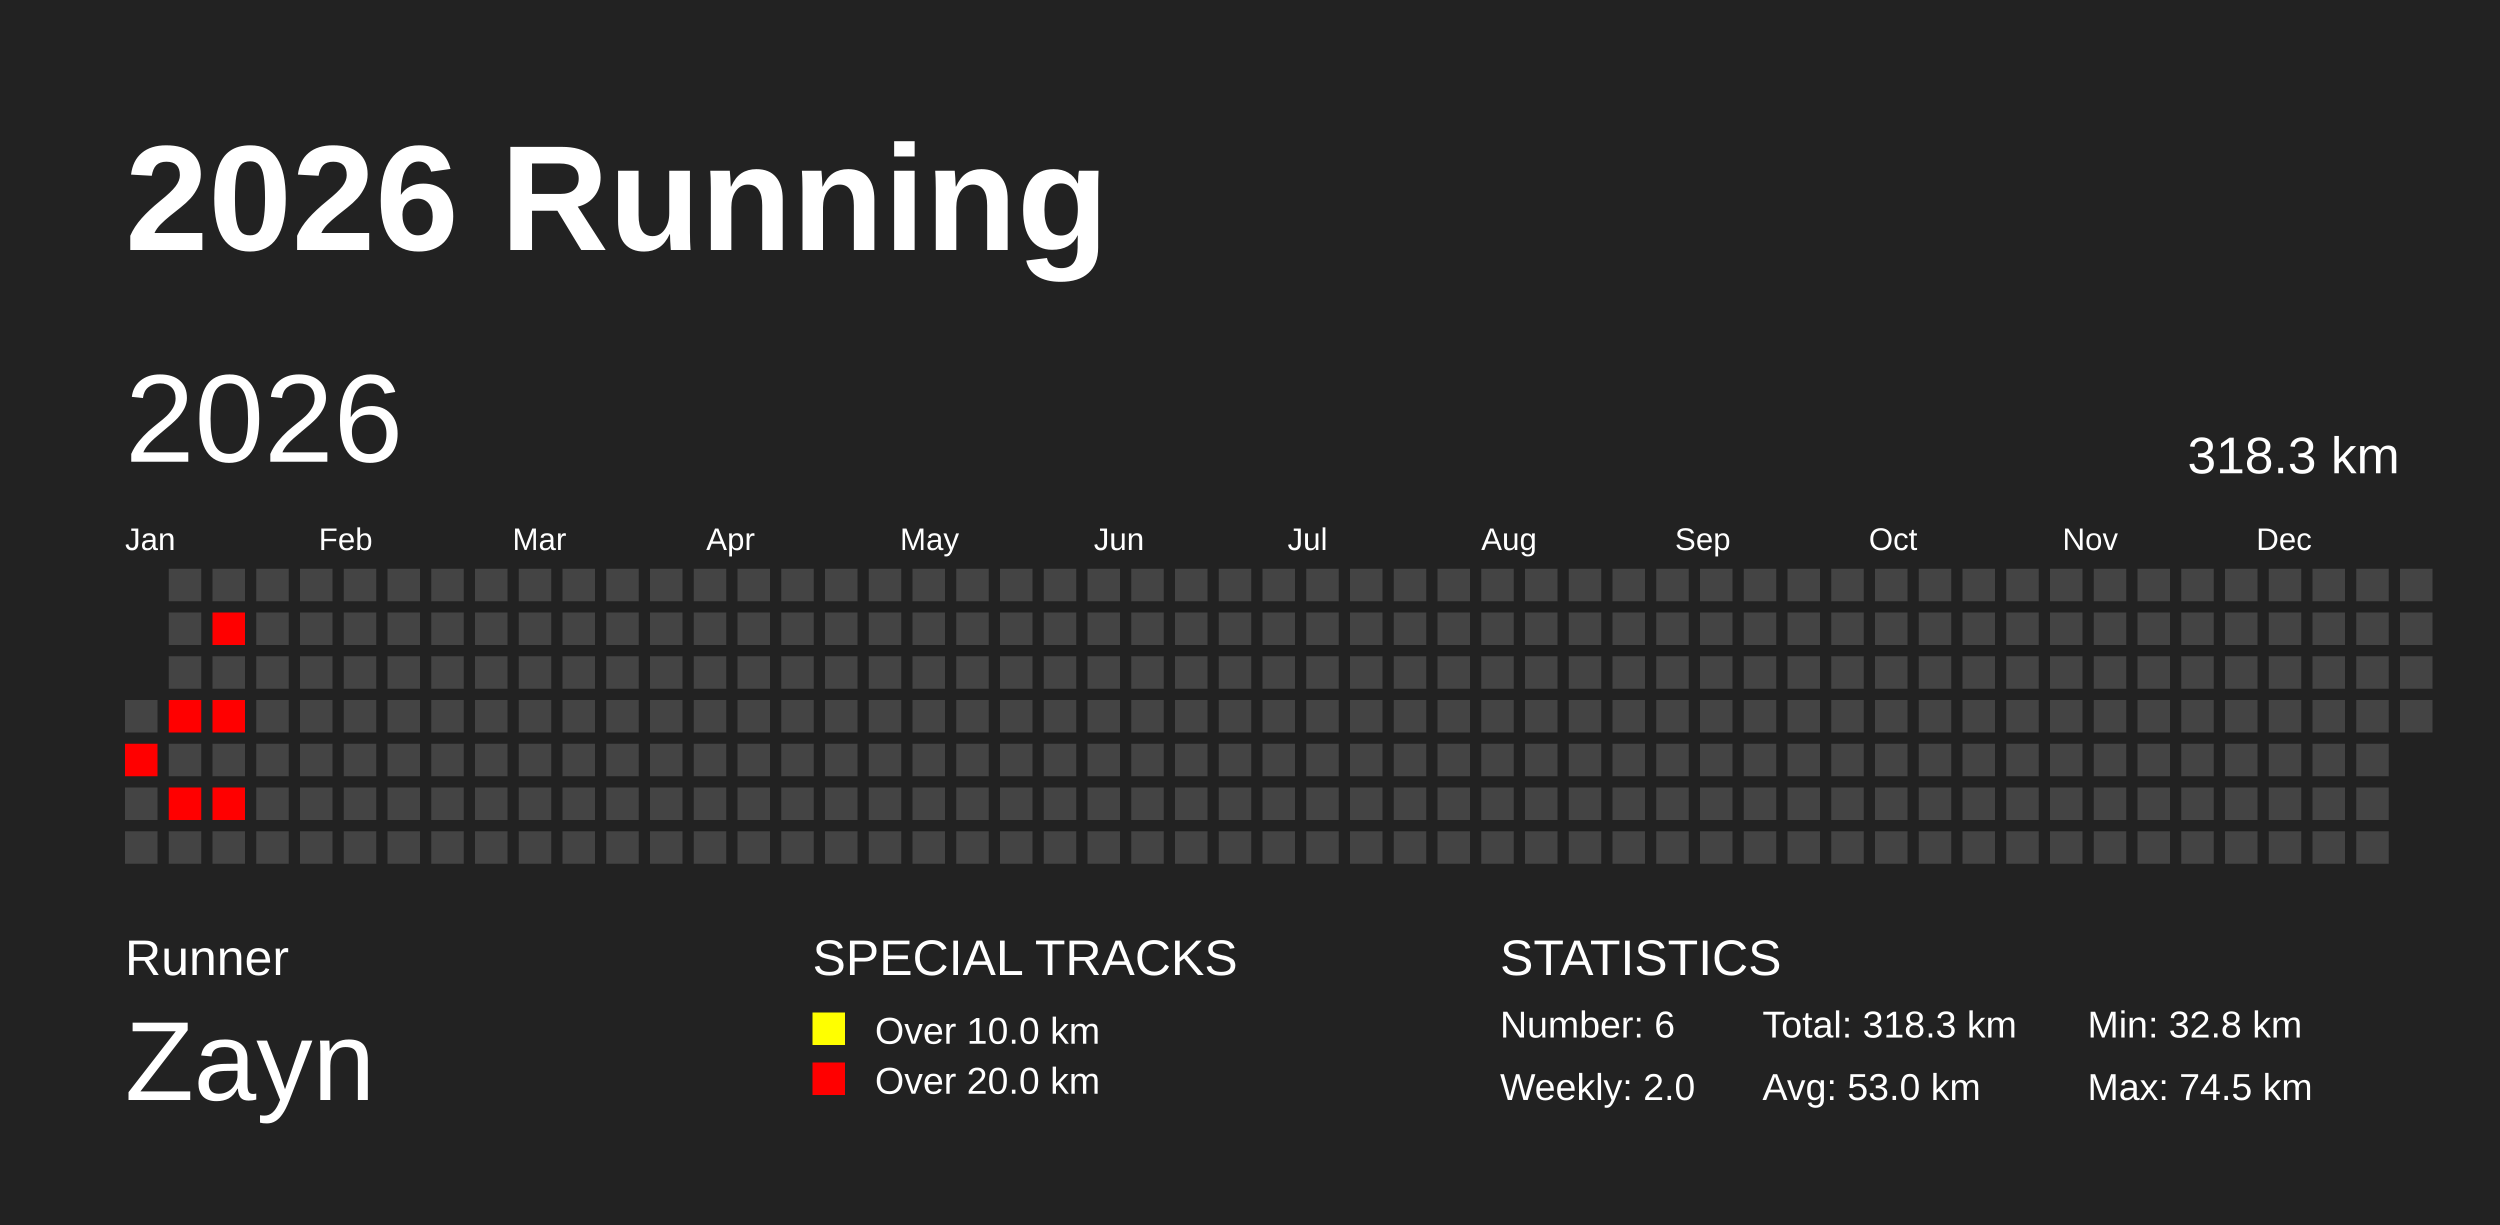
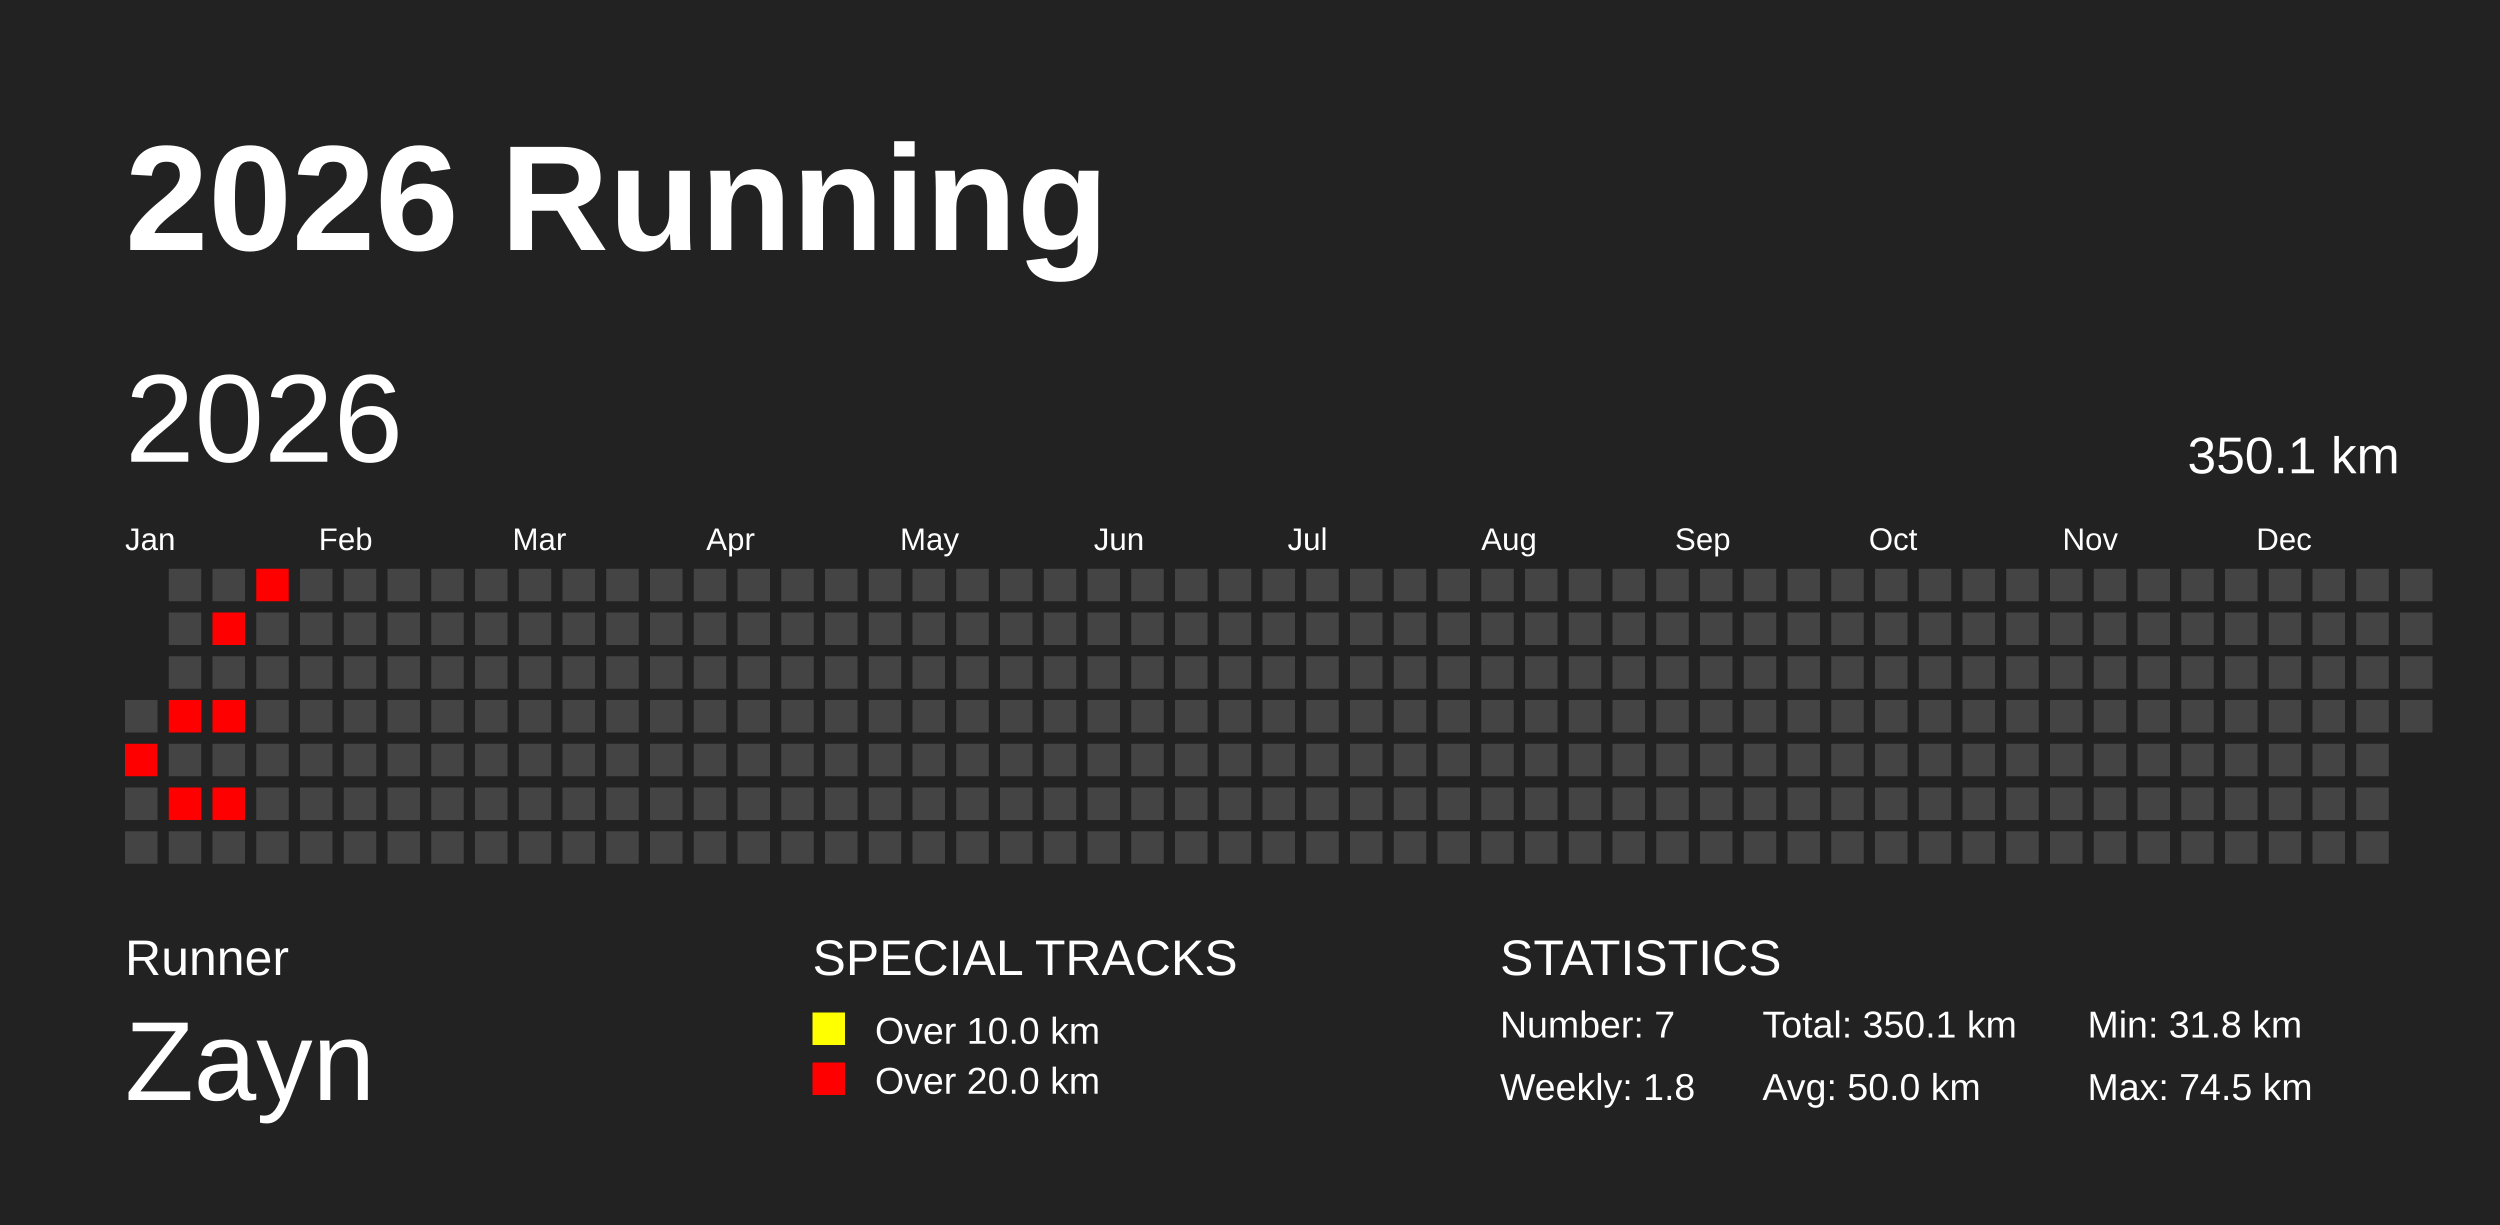
<svg xmlns="http://www.w3.org/2000/svg" baseProfile="full" height="98mm" version="1.1" viewBox="0,0,200,98" width="200mm">
  <defs />
  <rect fill="#222222" height="98" width="200" x="0" y="0" />
  <text fill="#FFFFFF" style="font-size:12px; font-family:Arial; font-weight:bold;" x="10" y="20">2026 Running</text>
  <text fill="#FFFFFF" style="font-size:4px; font-family:Arial" x="10" y="78">Runner</text>
  <text fill="#FFFFFF" style="font-size:9px; font-family:Arial" x="10" y="88">Zayn</text>
  <text fill="#FFFFFF" style="font-size:4px; font-family:Arial" x="65" y="78">SPECIAL TRACKS</text>
  <rect fill="yellow" height="2.6" width="2.6" x="65" y="81" />
  <text fill="#FFFFFF" style="font-size:3px; font-family:Arial" x="70" y="83.5">Over 10.0 km</text>
  <rect fill="red" height="2.6" width="2.6" x="65" y="85" />
  <text fill="#FFFFFF" style="font-size:3px; font-family:Arial" x="70" y="87.5">Over 20.0 km</text>
  <text fill="#FFFFFF" style="font-size:4px; font-family:Arial" x="120" y="78">STATISTICS</text>
-   <text fill="#FFFFFF" style="font-size:3px; font-family:Arial" x="120" y="83">Number: 6</text>
-   <text fill="#FFFFFF" style="font-size:3px; font-family:Arial" x="120" y="88">Weekly: 2.0</text>
-   <text fill="#FFFFFF" style="font-size:3px; font-family:Arial" x="141" y="83">Total: 318.3 km</text>
-   <text fill="#FFFFFF" style="font-size:3px; font-family:Arial" x="141" y="88">Avg: 53.0 km</text>
-   <text fill="#FFFFFF" style="font-size:3px; font-family:Arial" x="167" y="83">Min: 32.8 km</text>
+   <text fill="#FFFFFF" style="font-size:3px; font-family:Arial" x="120" y="83">Number: 7</text>
+   <text fill="#FFFFFF" style="font-size:3px; font-family:Arial" x="120" y="88">Weekly: 1.8</text>
+   <text fill="#FFFFFF" style="font-size:3px; font-family:Arial" x="141" y="83">Total: 350.1 km</text>
+   <text fill="#FFFFFF" style="font-size:3px; font-family:Arial" x="141" y="88">Avg: 50.0 km</text>
+   <text fill="#FFFFFF" style="font-size:3px; font-family:Arial" x="167" y="83">Min: 31.8 km</text>
  <text fill="#FFFFFF" style="font-size:3px; font-family:Arial" x="167" y="88">Max: 74.5 km</text>
  <text dominant-baseline="hanging" fill="#FFFFFF" style="font-size:10.0px; font-family:Arial;" x="10" y="30">2026</text>
-   <text dominant-baseline="hanging" fill="#FFFFFF" style="font-size:4.125px; font-family:Arial;" x="175" y="35">318.3 km</text>
+   <text dominant-baseline="hanging" fill="#FFFFFF" style="font-size:4.125px; font-family:Arial;" x="175" y="35">350.1 km</text>
  <text fill="#FFFFFF" style="font-size:2.5px; font-family:Arial" x="10.0" y="44">Jan</text>
  <text fill="#FFFFFF" style="font-size:2.5px; font-family:Arial" x="25.5" y="44">Feb</text>
  <text fill="#FFFFFF" style="font-size:2.5px; font-family:Arial" x="41.0" y="44">Mar</text>
  <text fill="#FFFFFF" style="font-size:2.5px; font-family:Arial" x="56.5" y="44">Apr</text>
  <text fill="#FFFFFF" style="font-size:2.5px; font-family:Arial" x="72.0" y="44">May</text>
  <text fill="#FFFFFF" style="font-size:2.5px; font-family:Arial" x="87.5" y="44">Jun</text>
  <text fill="#FFFFFF" style="font-size:2.5px; font-family:Arial" x="103.0" y="44">Jul</text>
  <text fill="#FFFFFF" style="font-size:2.5px; font-family:Arial" x="118.5" y="44">Aug</text>
  <text fill="#FFFFFF" style="font-size:2.5px; font-family:Arial" x="134.0" y="44">Sep</text>
  <text fill="#FFFFFF" style="font-size:2.5px; font-family:Arial" x="149.5" y="44">Oct</text>
  <text fill="#FFFFFF" style="font-size:2.5px; font-family:Arial" x="165.0" y="44">Nov</text>
  <text fill="#FFFFFF" style="font-size:2.5px; font-family:Arial" x="180.5" y="44">Dec</text>
  <rect fill="#444444" height="2.6" width="2.6" x="10.0" y="56.0" />
  <rect fill="red" height="2.6" width="2.6" x="10.0" y="59.5" />
  <rect fill="#444444" height="2.6" width="2.6" x="10.0" y="63.0" />
  <rect fill="#444444" height="2.6" width="2.6" x="10.0" y="66.5" />
  <rect fill="#444444" height="2.6" width="2.6" x="13.5" y="45.5" />
  <rect fill="#444444" height="2.6" width="2.6" x="13.5" y="49.0" />
  <rect fill="#444444" height="2.6" width="2.6" x="13.5" y="52.5" />
  <rect fill="red" height="2.6" width="2.6" x="13.5" y="56.0" />
  <rect fill="#444444" height="2.6" width="2.6" x="13.5" y="59.5" />
  <rect fill="red" height="2.6" width="2.6" x="13.5" y="63.0" />
  <rect fill="#444444" height="2.6" width="2.6" x="13.5" y="66.5" />
  <rect fill="#444444" height="2.6" width="2.6" x="17.0" y="45.5" />
  <rect fill="red" height="2.6" width="2.6" x="17.0" y="49.0" />
  <rect fill="#444444" height="2.6" width="2.6" x="17.0" y="52.5" />
  <rect fill="red" height="2.6" width="2.6" x="17.0" y="56.0" />
  <rect fill="#444444" height="2.6" width="2.6" x="17.0" y="59.5" />
  <rect fill="red" height="2.6" width="2.6" x="17.0" y="63.0" />
  <rect fill="#444444" height="2.6" width="2.6" x="17.0" y="66.5" />
-   <rect fill="#444444" height="2.6" width="2.6" x="20.5" y="45.5" />
+   <rect fill="red" height="2.6" width="2.6" x="20.5" y="45.5" />
  <rect fill="#444444" height="2.6" width="2.6" x="20.5" y="49.0" />
  <rect fill="#444444" height="2.6" width="2.6" x="20.5" y="52.5" />
  <rect fill="#444444" height="2.6" width="2.6" x="20.5" y="56.0" />
  <rect fill="#444444" height="2.6" width="2.6" x="20.5" y="59.5" />
  <rect fill="#444444" height="2.6" width="2.6" x="20.5" y="63.0" />
  <rect fill="#444444" height="2.6" width="2.6" x="20.5" y="66.5" />
  <rect fill="#444444" height="2.6" width="2.6" x="24.0" y="45.5" />
  <rect fill="#444444" height="2.6" width="2.6" x="24.0" y="49.0" />
  <rect fill="#444444" height="2.6" width="2.6" x="24.0" y="52.5" />
  <rect fill="#444444" height="2.6" width="2.6" x="24.0" y="56.0" />
  <rect fill="#444444" height="2.6" width="2.6" x="24.0" y="59.5" />
  <rect fill="#444444" height="2.6" width="2.6" x="24.0" y="63.0" />
  <rect fill="#444444" height="2.6" width="2.6" x="24.0" y="66.5" />
  <rect fill="#444444" height="2.6" width="2.6" x="27.5" y="45.5" />
  <rect fill="#444444" height="2.6" width="2.6" x="27.5" y="49.0" />
  <rect fill="#444444" height="2.6" width="2.6" x="27.5" y="52.5" />
  <rect fill="#444444" height="2.6" width="2.6" x="27.5" y="56.0" />
  <rect fill="#444444" height="2.6" width="2.6" x="27.5" y="59.5" />
  <rect fill="#444444" height="2.6" width="2.6" x="27.5" y="63.0" />
  <rect fill="#444444" height="2.6" width="2.6" x="27.5" y="66.5" />
  <rect fill="#444444" height="2.6" width="2.6" x="31.0" y="45.5" />
  <rect fill="#444444" height="2.6" width="2.6" x="31.0" y="49.0" />
  <rect fill="#444444" height="2.6" width="2.6" x="31.0" y="52.5" />
  <rect fill="#444444" height="2.6" width="2.6" x="31.0" y="56.0" />
  <rect fill="#444444" height="2.6" width="2.6" x="31.0" y="59.5" />
  <rect fill="#444444" height="2.6" width="2.6" x="31.0" y="63.0" />
  <rect fill="#444444" height="2.6" width="2.6" x="31.0" y="66.5" />
  <rect fill="#444444" height="2.6" width="2.6" x="34.5" y="45.5" />
  <rect fill="#444444" height="2.6" width="2.6" x="34.5" y="49.0" />
  <rect fill="#444444" height="2.6" width="2.6" x="34.5" y="52.5" />
  <rect fill="#444444" height="2.6" width="2.6" x="34.5" y="56.0" />
  <rect fill="#444444" height="2.6" width="2.6" x="34.5" y="59.5" />
  <rect fill="#444444" height="2.6" width="2.6" x="34.5" y="63.0" />
  <rect fill="#444444" height="2.6" width="2.6" x="34.5" y="66.5" />
  <rect fill="#444444" height="2.6" width="2.6" x="38.0" y="45.5" />
  <rect fill="#444444" height="2.6" width="2.6" x="38.0" y="49.0" />
  <rect fill="#444444" height="2.6" width="2.6" x="38.0" y="52.5" />
  <rect fill="#444444" height="2.6" width="2.6" x="38.0" y="56.0" />
  <rect fill="#444444" height="2.6" width="2.6" x="38.0" y="59.5" />
  <rect fill="#444444" height="2.6" width="2.6" x="38.0" y="63.0" />
  <rect fill="#444444" height="2.6" width="2.6" x="38.0" y="66.5" />
  <rect fill="#444444" height="2.6" width="2.6" x="41.5" y="45.5" />
  <rect fill="#444444" height="2.6" width="2.6" x="41.5" y="49.0" />
  <rect fill="#444444" height="2.6" width="2.6" x="41.5" y="52.5" />
  <rect fill="#444444" height="2.6" width="2.6" x="41.5" y="56.0" />
  <rect fill="#444444" height="2.6" width="2.6" x="41.5" y="59.5" />
  <rect fill="#444444" height="2.6" width="2.6" x="41.5" y="63.0" />
  <rect fill="#444444" height="2.6" width="2.6" x="41.5" y="66.5" />
  <rect fill="#444444" height="2.6" width="2.6" x="45.0" y="45.5" />
  <rect fill="#444444" height="2.6" width="2.6" x="45.0" y="49.0" />
  <rect fill="#444444" height="2.6" width="2.6" x="45.0" y="52.5" />
  <rect fill="#444444" height="2.6" width="2.6" x="45.0" y="56.0" />
  <rect fill="#444444" height="2.6" width="2.6" x="45.0" y="59.5" />
  <rect fill="#444444" height="2.6" width="2.6" x="45.0" y="63.0" />
  <rect fill="#444444" height="2.6" width="2.6" x="45.0" y="66.5" />
  <rect fill="#444444" height="2.6" width="2.6" x="48.5" y="45.5" />
  <rect fill="#444444" height="2.6" width="2.6" x="48.5" y="49.0" />
  <rect fill="#444444" height="2.6" width="2.6" x="48.5" y="52.5" />
  <rect fill="#444444" height="2.6" width="2.6" x="48.5" y="56.0" />
  <rect fill="#444444" height="2.6" width="2.6" x="48.5" y="59.5" />
  <rect fill="#444444" height="2.6" width="2.6" x="48.5" y="63.0" />
  <rect fill="#444444" height="2.6" width="2.6" x="48.5" y="66.5" />
  <rect fill="#444444" height="2.6" width="2.6" x="52.0" y="45.5" />
  <rect fill="#444444" height="2.6" width="2.6" x="52.0" y="49.0" />
  <rect fill="#444444" height="2.6" width="2.6" x="52.0" y="52.5" />
  <rect fill="#444444" height="2.6" width="2.6" x="52.0" y="56.0" />
  <rect fill="#444444" height="2.6" width="2.6" x="52.0" y="59.5" />
  <rect fill="#444444" height="2.6" width="2.6" x="52.0" y="63.0" />
  <rect fill="#444444" height="2.6" width="2.6" x="52.0" y="66.5" />
  <rect fill="#444444" height="2.6" width="2.6" x="55.5" y="45.5" />
  <rect fill="#444444" height="2.6" width="2.6" x="55.5" y="49.0" />
  <rect fill="#444444" height="2.6" width="2.6" x="55.5" y="52.5" />
  <rect fill="#444444" height="2.6" width="2.6" x="55.5" y="56.0" />
  <rect fill="#444444" height="2.6" width="2.6" x="55.5" y="59.5" />
  <rect fill="#444444" height="2.6" width="2.6" x="55.5" y="63.0" />
  <rect fill="#444444" height="2.6" width="2.6" x="55.5" y="66.5" />
  <rect fill="#444444" height="2.6" width="2.6" x="59.0" y="45.5" />
  <rect fill="#444444" height="2.6" width="2.6" x="59.0" y="49.0" />
  <rect fill="#444444" height="2.6" width="2.6" x="59.0" y="52.5" />
  <rect fill="#444444" height="2.6" width="2.6" x="59.0" y="56.0" />
  <rect fill="#444444" height="2.6" width="2.6" x="59.0" y="59.5" />
  <rect fill="#444444" height="2.6" width="2.6" x="59.0" y="63.0" />
  <rect fill="#444444" height="2.6" width="2.6" x="59.0" y="66.5" />
  <rect fill="#444444" height="2.6" width="2.6" x="62.5" y="45.5" />
  <rect fill="#444444" height="2.6" width="2.6" x="62.5" y="49.0" />
  <rect fill="#444444" height="2.6" width="2.6" x="62.5" y="52.5" />
  <rect fill="#444444" height="2.6" width="2.6" x="62.5" y="56.0" />
  <rect fill="#444444" height="2.6" width="2.6" x="62.5" y="59.5" />
  <rect fill="#444444" height="2.6" width="2.6" x="62.5" y="63.0" />
  <rect fill="#444444" height="2.6" width="2.6" x="62.5" y="66.5" />
  <rect fill="#444444" height="2.6" width="2.6" x="66.0" y="45.5" />
  <rect fill="#444444" height="2.6" width="2.6" x="66.0" y="49.0" />
  <rect fill="#444444" height="2.6" width="2.6" x="66.0" y="52.5" />
  <rect fill="#444444" height="2.6" width="2.6" x="66.0" y="56.0" />
  <rect fill="#444444" height="2.6" width="2.6" x="66.0" y="59.5" />
  <rect fill="#444444" height="2.6" width="2.6" x="66.0" y="63.0" />
  <rect fill="#444444" height="2.6" width="2.6" x="66.0" y="66.5" />
  <rect fill="#444444" height="2.6" width="2.6" x="69.5" y="45.5" />
  <rect fill="#444444" height="2.6" width="2.6" x="69.5" y="49.0" />
  <rect fill="#444444" height="2.6" width="2.6" x="69.5" y="52.5" />
  <rect fill="#444444" height="2.6" width="2.6" x="69.5" y="56.0" />
  <rect fill="#444444" height="2.6" width="2.6" x="69.5" y="59.5" />
  <rect fill="#444444" height="2.6" width="2.6" x="69.5" y="63.0" />
  <rect fill="#444444" height="2.6" width="2.6" x="69.5" y="66.5" />
  <rect fill="#444444" height="2.6" width="2.6" x="73.0" y="45.5" />
  <rect fill="#444444" height="2.6" width="2.6" x="73.0" y="49.0" />
  <rect fill="#444444" height="2.6" width="2.6" x="73.0" y="52.5" />
  <rect fill="#444444" height="2.6" width="2.6" x="73.0" y="56.0" />
  <rect fill="#444444" height="2.6" width="2.6" x="73.0" y="59.5" />
  <rect fill="#444444" height="2.6" width="2.6" x="73.0" y="63.0" />
  <rect fill="#444444" height="2.6" width="2.6" x="73.0" y="66.5" />
  <rect fill="#444444" height="2.6" width="2.6" x="76.5" y="45.5" />
  <rect fill="#444444" height="2.6" width="2.6" x="76.5" y="49.0" />
  <rect fill="#444444" height="2.6" width="2.6" x="76.5" y="52.5" />
  <rect fill="#444444" height="2.6" width="2.6" x="76.5" y="56.0" />
  <rect fill="#444444" height="2.6" width="2.6" x="76.5" y="59.5" />
  <rect fill="#444444" height="2.6" width="2.6" x="76.5" y="63.0" />
  <rect fill="#444444" height="2.6" width="2.6" x="76.5" y="66.5" />
  <rect fill="#444444" height="2.6" width="2.6" x="80.0" y="45.5" />
  <rect fill="#444444" height="2.6" width="2.6" x="80.0" y="49.0" />
  <rect fill="#444444" height="2.6" width="2.6" x="80.0" y="52.5" />
  <rect fill="#444444" height="2.6" width="2.6" x="80.0" y="56.0" />
  <rect fill="#444444" height="2.6" width="2.6" x="80.0" y="59.5" />
  <rect fill="#444444" height="2.6" width="2.6" x="80.0" y="63.0" />
  <rect fill="#444444" height="2.6" width="2.6" x="80.0" y="66.5" />
  <rect fill="#444444" height="2.6" width="2.6" x="83.5" y="45.5" />
  <rect fill="#444444" height="2.6" width="2.6" x="83.5" y="49.0" />
  <rect fill="#444444" height="2.6" width="2.6" x="83.5" y="52.5" />
  <rect fill="#444444" height="2.6" width="2.6" x="83.5" y="56.0" />
  <rect fill="#444444" height="2.6" width="2.6" x="83.5" y="59.5" />
  <rect fill="#444444" height="2.6" width="2.6" x="83.5" y="63.0" />
  <rect fill="#444444" height="2.6" width="2.6" x="83.5" y="66.5" />
  <rect fill="#444444" height="2.6" width="2.6" x="87.0" y="45.5" />
  <rect fill="#444444" height="2.6" width="2.6" x="87.0" y="49.0" />
  <rect fill="#444444" height="2.6" width="2.6" x="87.0" y="52.5" />
  <rect fill="#444444" height="2.6" width="2.6" x="87.0" y="56.0" />
  <rect fill="#444444" height="2.6" width="2.6" x="87.0" y="59.5" />
  <rect fill="#444444" height="2.6" width="2.6" x="87.0" y="63.0" />
  <rect fill="#444444" height="2.6" width="2.6" x="87.0" y="66.5" />
  <rect fill="#444444" height="2.6" width="2.6" x="90.5" y="45.5" />
  <rect fill="#444444" height="2.6" width="2.6" x="90.5" y="49.0" />
  <rect fill="#444444" height="2.6" width="2.6" x="90.5" y="52.5" />
  <rect fill="#444444" height="2.6" width="2.6" x="90.5" y="56.0" />
  <rect fill="#444444" height="2.6" width="2.6" x="90.5" y="59.5" />
  <rect fill="#444444" height="2.6" width="2.6" x="90.5" y="63.0" />
  <rect fill="#444444" height="2.6" width="2.6" x="90.5" y="66.5" />
  <rect fill="#444444" height="2.6" width="2.6" x="94.0" y="45.5" />
  <rect fill="#444444" height="2.6" width="2.6" x="94.0" y="49.0" />
  <rect fill="#444444" height="2.6" width="2.6" x="94.0" y="52.5" />
  <rect fill="#444444" height="2.6" width="2.6" x="94.0" y="56.0" />
  <rect fill="#444444" height="2.6" width="2.6" x="94.0" y="59.5" />
  <rect fill="#444444" height="2.6" width="2.6" x="94.0" y="63.0" />
  <rect fill="#444444" height="2.6" width="2.6" x="94.0" y="66.5" />
  <rect fill="#444444" height="2.6" width="2.6" x="97.5" y="45.5" />
  <rect fill="#444444" height="2.6" width="2.6" x="97.5" y="49.0" />
  <rect fill="#444444" height="2.6" width="2.6" x="97.5" y="52.5" />
  <rect fill="#444444" height="2.6" width="2.6" x="97.5" y="56.0" />
  <rect fill="#444444" height="2.6" width="2.6" x="97.5" y="59.5" />
  <rect fill="#444444" height="2.6" width="2.6" x="97.5" y="63.0" />
  <rect fill="#444444" height="2.6" width="2.6" x="97.5" y="66.5" />
  <rect fill="#444444" height="2.6" width="2.6" x="101.0" y="45.5" />
  <rect fill="#444444" height="2.6" width="2.6" x="101.0" y="49.0" />
  <rect fill="#444444" height="2.6" width="2.6" x="101.0" y="52.5" />
  <rect fill="#444444" height="2.6" width="2.6" x="101.0" y="56.0" />
  <rect fill="#444444" height="2.6" width="2.6" x="101.0" y="59.5" />
  <rect fill="#444444" height="2.6" width="2.6" x="101.0" y="63.0" />
  <rect fill="#444444" height="2.6" width="2.6" x="101.0" y="66.5" />
  <rect fill="#444444" height="2.6" width="2.6" x="104.5" y="45.5" />
  <rect fill="#444444" height="2.6" width="2.6" x="104.5" y="49.0" />
  <rect fill="#444444" height="2.6" width="2.6" x="104.5" y="52.5" />
  <rect fill="#444444" height="2.6" width="2.6" x="104.5" y="56.0" />
  <rect fill="#444444" height="2.6" width="2.6" x="104.5" y="59.5" />
  <rect fill="#444444" height="2.6" width="2.6" x="104.5" y="63.0" />
  <rect fill="#444444" height="2.6" width="2.6" x="104.5" y="66.5" />
  <rect fill="#444444" height="2.6" width="2.6" x="108.0" y="45.5" />
  <rect fill="#444444" height="2.6" width="2.6" x="108.0" y="49.0" />
  <rect fill="#444444" height="2.6" width="2.6" x="108.0" y="52.5" />
  <rect fill="#444444" height="2.6" width="2.6" x="108.0" y="56.0" />
  <rect fill="#444444" height="2.6" width="2.6" x="108.0" y="59.5" />
  <rect fill="#444444" height="2.6" width="2.6" x="108.0" y="63.0" />
  <rect fill="#444444" height="2.6" width="2.6" x="108.0" y="66.5" />
  <rect fill="#444444" height="2.6" width="2.6" x="111.5" y="45.5" />
  <rect fill="#444444" height="2.6" width="2.6" x="111.5" y="49.0" />
  <rect fill="#444444" height="2.6" width="2.6" x="111.5" y="52.5" />
  <rect fill="#444444" height="2.6" width="2.6" x="111.5" y="56.0" />
  <rect fill="#444444" height="2.6" width="2.6" x="111.5" y="59.5" />
  <rect fill="#444444" height="2.6" width="2.6" x="111.5" y="63.0" />
  <rect fill="#444444" height="2.6" width="2.6" x="111.5" y="66.5" />
  <rect fill="#444444" height="2.6" width="2.6" x="115.0" y="45.5" />
  <rect fill="#444444" height="2.6" width="2.6" x="115.0" y="49.0" />
  <rect fill="#444444" height="2.6" width="2.6" x="115.0" y="52.5" />
  <rect fill="#444444" height="2.6" width="2.6" x="115.0" y="56.0" />
  <rect fill="#444444" height="2.6" width="2.6" x="115.0" y="59.5" />
  <rect fill="#444444" height="2.6" width="2.6" x="115.0" y="63.0" />
  <rect fill="#444444" height="2.6" width="2.6" x="115.0" y="66.5" />
  <rect fill="#444444" height="2.6" width="2.6" x="118.5" y="45.5" />
  <rect fill="#444444" height="2.6" width="2.6" x="118.5" y="49.0" />
  <rect fill="#444444" height="2.6" width="2.6" x="118.5" y="52.5" />
  <rect fill="#444444" height="2.6" width="2.6" x="118.5" y="56.0" />
  <rect fill="#444444" height="2.6" width="2.6" x="118.5" y="59.5" />
  <rect fill="#444444" height="2.6" width="2.6" x="118.5" y="63.0" />
  <rect fill="#444444" height="2.6" width="2.6" x="118.5" y="66.5" />
  <rect fill="#444444" height="2.6" width="2.6" x="122.0" y="45.5" />
  <rect fill="#444444" height="2.6" width="2.6" x="122.0" y="49.0" />
  <rect fill="#444444" height="2.6" width="2.6" x="122.0" y="52.5" />
  <rect fill="#444444" height="2.6" width="2.6" x="122.0" y="56.0" />
  <rect fill="#444444" height="2.6" width="2.6" x="122.0" y="59.5" />
  <rect fill="#444444" height="2.6" width="2.6" x="122.0" y="63.0" />
  <rect fill="#444444" height="2.6" width="2.6" x="122.0" y="66.5" />
  <rect fill="#444444" height="2.6" width="2.6" x="125.5" y="45.5" />
  <rect fill="#444444" height="2.6" width="2.6" x="125.5" y="49.0" />
  <rect fill="#444444" height="2.6" width="2.6" x="125.5" y="52.5" />
  <rect fill="#444444" height="2.6" width="2.6" x="125.5" y="56.0" />
  <rect fill="#444444" height="2.6" width="2.6" x="125.5" y="59.5" />
  <rect fill="#444444" height="2.6" width="2.6" x="125.5" y="63.0" />
  <rect fill="#444444" height="2.6" width="2.6" x="125.5" y="66.5" />
  <rect fill="#444444" height="2.6" width="2.6" x="129.0" y="45.5" />
  <rect fill="#444444" height="2.6" width="2.6" x="129.0" y="49.0" />
  <rect fill="#444444" height="2.6" width="2.6" x="129.0" y="52.5" />
  <rect fill="#444444" height="2.6" width="2.6" x="129.0" y="56.0" />
  <rect fill="#444444" height="2.6" width="2.6" x="129.0" y="59.5" />
  <rect fill="#444444" height="2.6" width="2.6" x="129.0" y="63.0" />
  <rect fill="#444444" height="2.6" width="2.6" x="129.0" y="66.5" />
  <rect fill="#444444" height="2.6" width="2.6" x="132.5" y="45.5" />
  <rect fill="#444444" height="2.6" width="2.6" x="132.5" y="49.0" />
  <rect fill="#444444" height="2.6" width="2.6" x="132.5" y="52.5" />
  <rect fill="#444444" height="2.6" width="2.6" x="132.5" y="56.0" />
  <rect fill="#444444" height="2.6" width="2.6" x="132.5" y="59.5" />
  <rect fill="#444444" height="2.6" width="2.6" x="132.5" y="63.0" />
  <rect fill="#444444" height="2.6" width="2.6" x="132.5" y="66.5" />
  <rect fill="#444444" height="2.6" width="2.6" x="136.0" y="45.5" />
  <rect fill="#444444" height="2.6" width="2.6" x="136.0" y="49.0" />
  <rect fill="#444444" height="2.6" width="2.6" x="136.0" y="52.5" />
  <rect fill="#444444" height="2.6" width="2.6" x="136.0" y="56.0" />
  <rect fill="#444444" height="2.6" width="2.6" x="136.0" y="59.5" />
  <rect fill="#444444" height="2.6" width="2.6" x="136.0" y="63.0" />
  <rect fill="#444444" height="2.6" width="2.6" x="136.0" y="66.5" />
  <rect fill="#444444" height="2.6" width="2.6" x="139.5" y="45.5" />
  <rect fill="#444444" height="2.6" width="2.6" x="139.5" y="49.0" />
  <rect fill="#444444" height="2.6" width="2.6" x="139.5" y="52.5" />
  <rect fill="#444444" height="2.6" width="2.6" x="139.5" y="56.0" />
  <rect fill="#444444" height="2.6" width="2.6" x="139.5" y="59.5" />
  <rect fill="#444444" height="2.6" width="2.6" x="139.5" y="63.0" />
  <rect fill="#444444" height="2.6" width="2.6" x="139.5" y="66.5" />
  <rect fill="#444444" height="2.6" width="2.6" x="143.0" y="45.5" />
  <rect fill="#444444" height="2.6" width="2.6" x="143.0" y="49.0" />
  <rect fill="#444444" height="2.6" width="2.6" x="143.0" y="52.5" />
  <rect fill="#444444" height="2.6" width="2.6" x="143.0" y="56.0" />
  <rect fill="#444444" height="2.6" width="2.6" x="143.0" y="59.5" />
  <rect fill="#444444" height="2.6" width="2.6" x="143.0" y="63.0" />
  <rect fill="#444444" height="2.6" width="2.6" x="143.0" y="66.5" />
  <rect fill="#444444" height="2.6" width="2.6" x="146.5" y="45.5" />
  <rect fill="#444444" height="2.6" width="2.6" x="146.5" y="49.0" />
  <rect fill="#444444" height="2.6" width="2.6" x="146.5" y="52.5" />
  <rect fill="#444444" height="2.6" width="2.6" x="146.5" y="56.0" />
  <rect fill="#444444" height="2.6" width="2.6" x="146.5" y="59.5" />
  <rect fill="#444444" height="2.6" width="2.6" x="146.5" y="63.0" />
  <rect fill="#444444" height="2.6" width="2.6" x="146.5" y="66.5" />
  <rect fill="#444444" height="2.6" width="2.6" x="150.0" y="45.5" />
  <rect fill="#444444" height="2.6" width="2.6" x="150.0" y="49.0" />
  <rect fill="#444444" height="2.6" width="2.6" x="150.0" y="52.5" />
  <rect fill="#444444" height="2.6" width="2.6" x="150.0" y="56.0" />
  <rect fill="#444444" height="2.6" width="2.6" x="150.0" y="59.5" />
  <rect fill="#444444" height="2.6" width="2.6" x="150.0" y="63.0" />
  <rect fill="#444444" height="2.6" width="2.6" x="150.0" y="66.5" />
  <rect fill="#444444" height="2.6" width="2.6" x="153.5" y="45.5" />
  <rect fill="#444444" height="2.6" width="2.6" x="153.5" y="49.0" />
  <rect fill="#444444" height="2.6" width="2.6" x="153.5" y="52.5" />
  <rect fill="#444444" height="2.6" width="2.6" x="153.5" y="56.0" />
  <rect fill="#444444" height="2.6" width="2.6" x="153.5" y="59.5" />
  <rect fill="#444444" height="2.6" width="2.6" x="153.5" y="63.0" />
  <rect fill="#444444" height="2.6" width="2.6" x="153.5" y="66.5" />
  <rect fill="#444444" height="2.6" width="2.6" x="157.0" y="45.5" />
  <rect fill="#444444" height="2.6" width="2.6" x="157.0" y="49.0" />
  <rect fill="#444444" height="2.6" width="2.6" x="157.0" y="52.5" />
  <rect fill="#444444" height="2.6" width="2.6" x="157.0" y="56.0" />
  <rect fill="#444444" height="2.6" width="2.6" x="157.0" y="59.5" />
  <rect fill="#444444" height="2.6" width="2.6" x="157.0" y="63.0" />
  <rect fill="#444444" height="2.6" width="2.6" x="157.0" y="66.5" />
  <rect fill="#444444" height="2.6" width="2.6" x="160.5" y="45.5" />
  <rect fill="#444444" height="2.6" width="2.6" x="160.5" y="49.0" />
  <rect fill="#444444" height="2.6" width="2.6" x="160.5" y="52.5" />
  <rect fill="#444444" height="2.6" width="2.6" x="160.5" y="56.0" />
  <rect fill="#444444" height="2.6" width="2.6" x="160.5" y="59.5" />
  <rect fill="#444444" height="2.6" width="2.6" x="160.5" y="63.0" />
  <rect fill="#444444" height="2.6" width="2.6" x="160.5" y="66.5" />
  <rect fill="#444444" height="2.6" width="2.6" x="164.0" y="45.5" />
  <rect fill="#444444" height="2.6" width="2.6" x="164.0" y="49.0" />
  <rect fill="#444444" height="2.6" width="2.6" x="164.0" y="52.5" />
  <rect fill="#444444" height="2.6" width="2.6" x="164.0" y="56.0" />
  <rect fill="#444444" height="2.6" width="2.6" x="164.0" y="59.5" />
  <rect fill="#444444" height="2.6" width="2.6" x="164.0" y="63.0" />
  <rect fill="#444444" height="2.6" width="2.6" x="164.0" y="66.5" />
  <rect fill="#444444" height="2.6" width="2.6" x="167.5" y="45.5" />
  <rect fill="#444444" height="2.6" width="2.6" x="167.5" y="49.0" />
  <rect fill="#444444" height="2.6" width="2.6" x="167.5" y="52.5" />
  <rect fill="#444444" height="2.6" width="2.6" x="167.5" y="56.0" />
  <rect fill="#444444" height="2.6" width="2.6" x="167.5" y="59.5" />
  <rect fill="#444444" height="2.6" width="2.6" x="167.5" y="63.0" />
  <rect fill="#444444" height="2.6" width="2.6" x="167.5" y="66.5" />
  <rect fill="#444444" height="2.6" width="2.6" x="171.0" y="45.5" />
  <rect fill="#444444" height="2.6" width="2.6" x="171.0" y="49.0" />
  <rect fill="#444444" height="2.6" width="2.6" x="171.0" y="52.5" />
  <rect fill="#444444" height="2.6" width="2.6" x="171.0" y="56.0" />
  <rect fill="#444444" height="2.6" width="2.6" x="171.0" y="59.5" />
  <rect fill="#444444" height="2.6" width="2.6" x="171.0" y="63.0" />
  <rect fill="#444444" height="2.6" width="2.6" x="171.0" y="66.5" />
  <rect fill="#444444" height="2.6" width="2.6" x="174.5" y="45.5" />
  <rect fill="#444444" height="2.6" width="2.6" x="174.5" y="49.0" />
  <rect fill="#444444" height="2.6" width="2.6" x="174.5" y="52.5" />
  <rect fill="#444444" height="2.6" width="2.6" x="174.5" y="56.0" />
  <rect fill="#444444" height="2.6" width="2.6" x="174.5" y="59.5" />
  <rect fill="#444444" height="2.6" width="2.6" x="174.5" y="63.0" />
  <rect fill="#444444" height="2.6" width="2.6" x="174.5" y="66.5" />
  <rect fill="#444444" height="2.6" width="2.6" x="178.0" y="45.5" />
  <rect fill="#444444" height="2.6" width="2.6" x="178.0" y="49.0" />
  <rect fill="#444444" height="2.6" width="2.6" x="178.0" y="52.5" />
  <rect fill="#444444" height="2.6" width="2.6" x="178.0" y="56.0" />
  <rect fill="#444444" height="2.6" width="2.6" x="178.0" y="59.5" />
  <rect fill="#444444" height="2.6" width="2.6" x="178.0" y="63.0" />
  <rect fill="#444444" height="2.6" width="2.6" x="178.0" y="66.5" />
  <rect fill="#444444" height="2.6" width="2.6" x="181.5" y="45.5" />
  <rect fill="#444444" height="2.6" width="2.6" x="181.5" y="49.0" />
  <rect fill="#444444" height="2.6" width="2.6" x="181.5" y="52.5" />
  <rect fill="#444444" height="2.6" width="2.6" x="181.5" y="56.0" />
  <rect fill="#444444" height="2.6" width="2.6" x="181.5" y="59.5" />
  <rect fill="#444444" height="2.6" width="2.6" x="181.5" y="63.0" />
  <rect fill="#444444" height="2.6" width="2.6" x="181.5" y="66.5" />
  <rect fill="#444444" height="2.6" width="2.6" x="185.0" y="45.5" />
  <rect fill="#444444" height="2.6" width="2.6" x="185.0" y="49.0" />
  <rect fill="#444444" height="2.6" width="2.6" x="185.0" y="52.5" />
  <rect fill="#444444" height="2.6" width="2.6" x="185.0" y="56.0" />
  <rect fill="#444444" height="2.6" width="2.6" x="185.0" y="59.5" />
  <rect fill="#444444" height="2.6" width="2.6" x="185.0" y="63.0" />
  <rect fill="#444444" height="2.6" width="2.6" x="185.0" y="66.5" />
  <rect fill="#444444" height="2.6" width="2.6" x="188.5" y="45.5" />
  <rect fill="#444444" height="2.6" width="2.6" x="188.5" y="49.0" />
  <rect fill="#444444" height="2.6" width="2.6" x="188.5" y="52.5" />
  <rect fill="#444444" height="2.6" width="2.6" x="188.5" y="56.0" />
  <rect fill="#444444" height="2.6" width="2.6" x="188.5" y="59.5" />
  <rect fill="#444444" height="2.6" width="2.6" x="188.5" y="63.0" />
  <rect fill="#444444" height="2.6" width="2.6" x="188.5" y="66.5" />
  <rect fill="#444444" height="2.6" width="2.6" x="192.0" y="45.5" />
  <rect fill="#444444" height="2.6" width="2.6" x="192.0" y="49.0" />
  <rect fill="#444444" height="2.6" width="2.6" x="192.0" y="52.5" />
  <rect fill="#444444" height="2.6" width="2.6" x="192.0" y="56.0" />
</svg>
